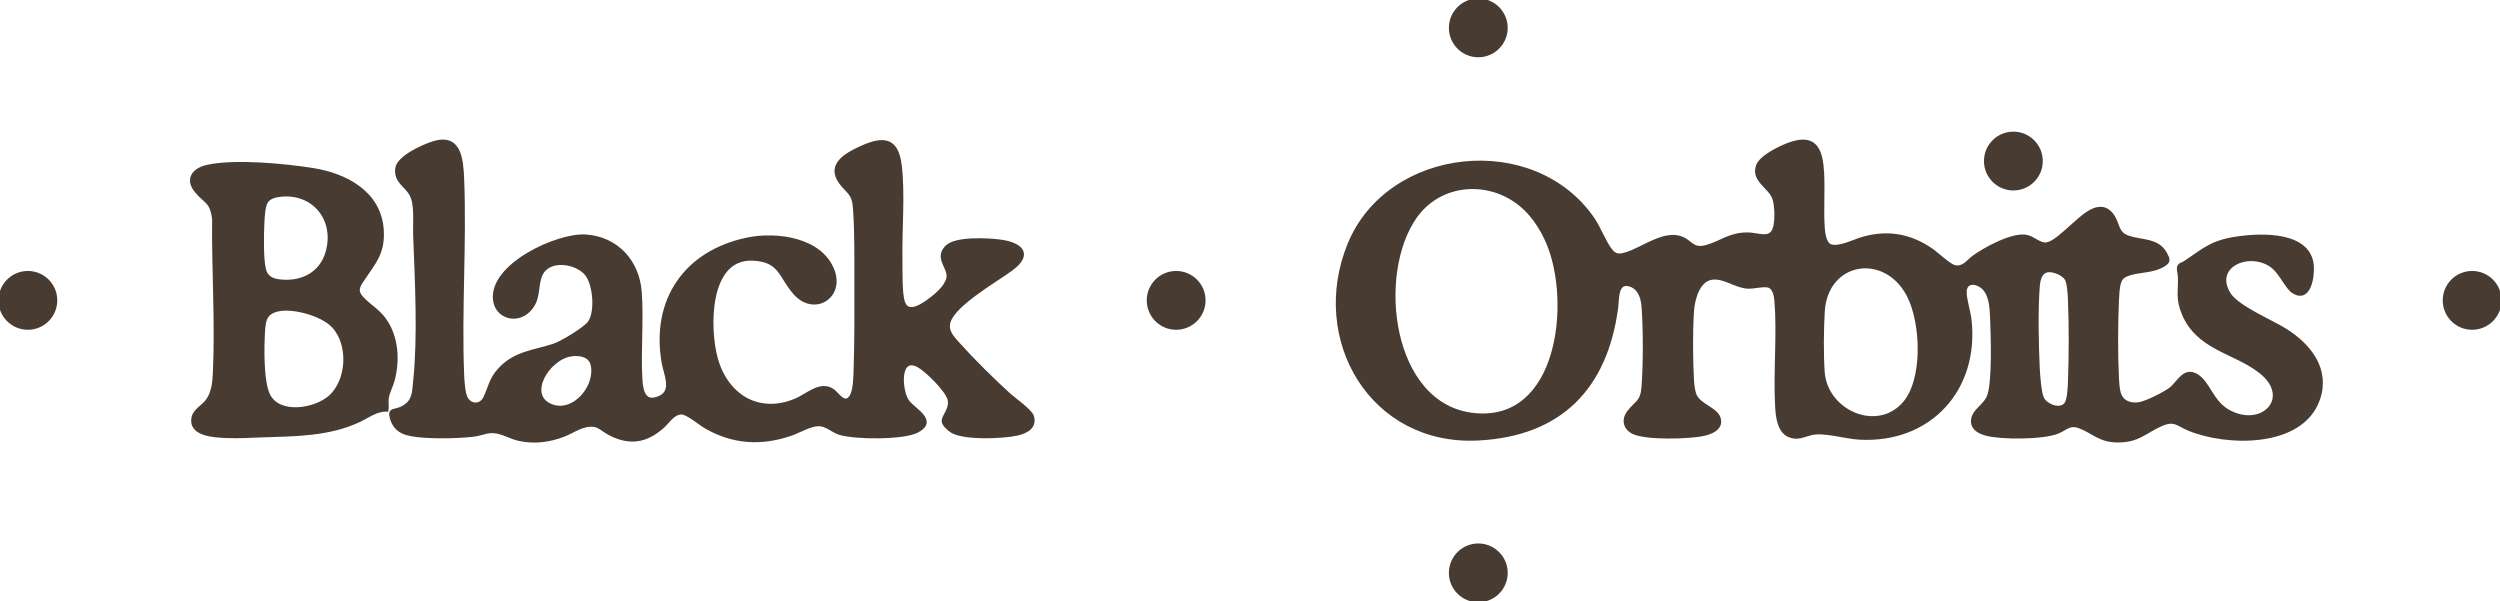
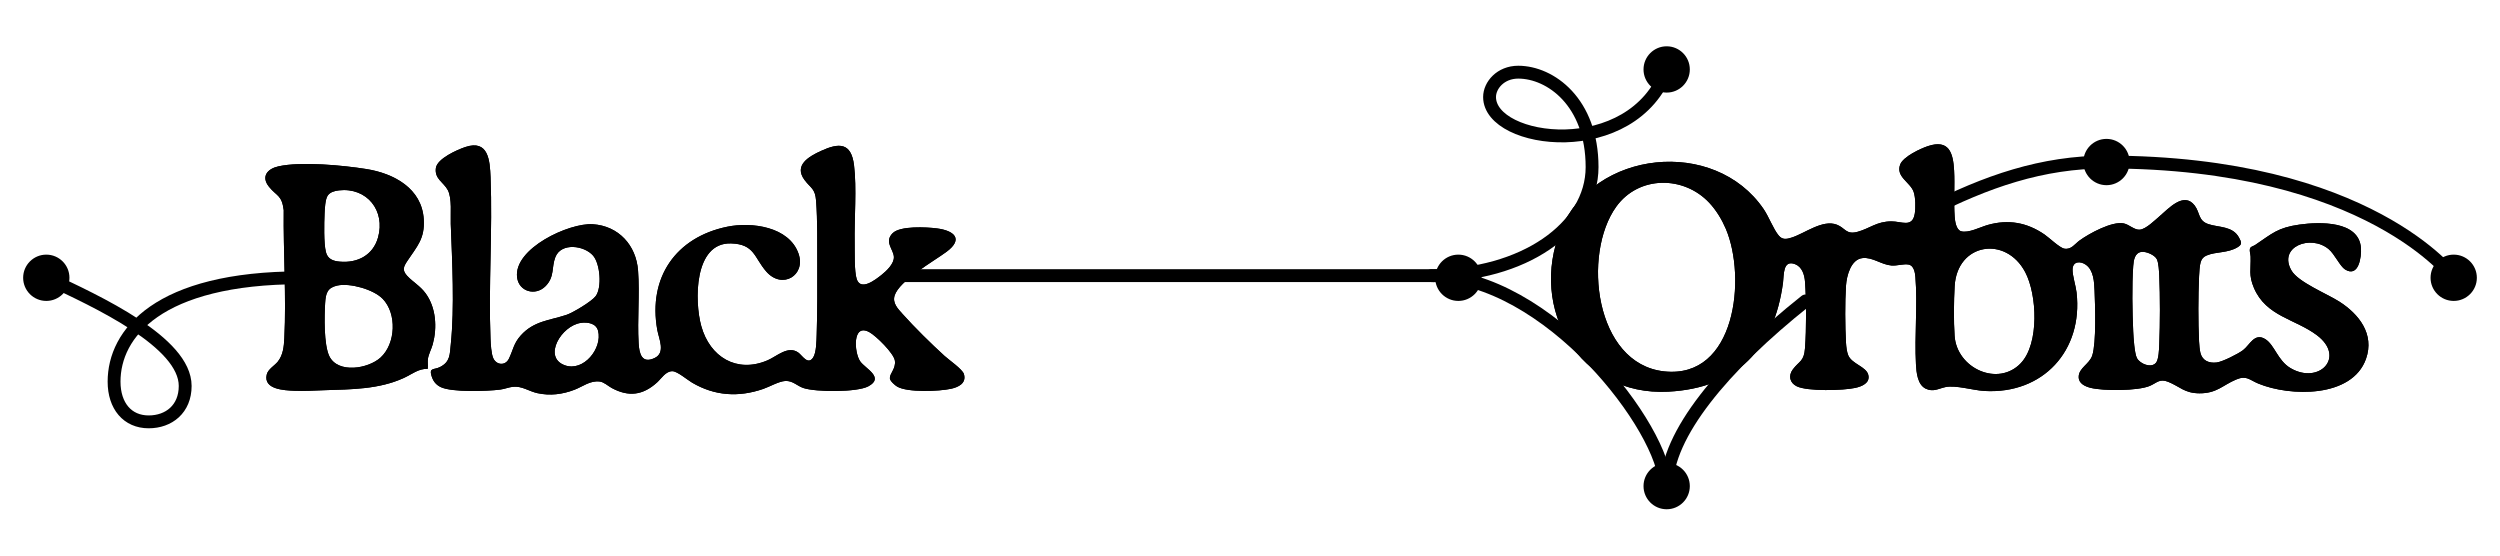
- <svg xmlns="http://www.w3.org/2000/svg" id="Layer_2" data-name="Layer 2" viewBox="0 0 807.5 194.04" fill="#483C32" stroke="#483C32">
-   <g id="Layer_4" data-name="Layer 4">
-     <g>
-       <circle cx="477.49" cy="9" r="9" />
-       <circle cx="477.49" cy="185.04" r="9" />
-       <circle cx="379.9" cy="97.02" r="9" />
-       <circle cx="650.32" cy="52.02" r="9" />
-       <circle cx="798.5" cy="97.02" r="9" />
-       <circle cx="9" cy="97.02" r="9" />
-       <path d="M117.02,96.32c2.23,2.42,5.04,3.88,7.18,6.82,4.05,5.56,4.52,13.25,2.76,19.75-.5,1.83-1.65,3.92-1.89,5.72-.18,1.31.11,2.57-.07,3.85-3.55-.13-6.15,2.09-9.17,3.49-9.77,4.51-20.43,4.47-31.02,4.82-3.86.13-7.78.39-11.67.22s-12.08-.48-10.74-6.28c.49-2.12,3.07-3.48,4.33-5.07,2.07-2.61,2.36-5.91,2.52-9.14.79-16.3-.43-33.4-.24-49.74-.75-5.95-2.7-5.35-5.71-9.07-3.22-3.99-.61-7.02,3.69-7.96,8.86-1.94,25-.41,34.14,1.05,10.65,1.69,21.61,7.5,22.33,19.56.45,7.52-2.59,10.45-6.33,16.09-1.53,2.31-2.2,3.62-.1,5.91ZM90.45,63.08c-1.62.18-3.48.66-4.39,2.1s-1.09,5.05-1.17,6.9c-.16,3.77-.34,11.48.52,14.96.69,2.78,2.79,3.52,5.43,3.75,6.86.61,12.89-2.51,14.83-9.36,2.96-10.43-4.27-19.59-15.22-18.36ZM107.45,105.22c-3.57-3.65-12.73-6.22-17.63-5.13-3.87.86-4.47,3.06-4.7,6.72-.32,5.09-.55,16.35,1.64,20.78,3.37,6.81,15.07,4.86,19.88.52,5.95-5.39,6.44-17.13.82-22.89Z" />
-       <path d="M170.81,100.31c-3.9,3.96-10.35,2.15-11.06-3.37-1.46-11.26,20.26-21.31,29.44-20.7,10.02.66,16.86,8.17,17.59,18.04.69,9.34-.33,18.9.22,28.24.23,3.97,1.19,8.12,6.21,5.74,4.37-2.07,1.67-7.42,1.03-10.97-3.62-20.34,7.24-35.98,27.22-40.08,9.44-1.94,24.03-.05,27.71,10.47,2.94,8.41-6.34,14.07-12.55,6.94-4.74-5.45-4.53-10.63-13.67-10.92-14.5-.45-14.27,22.53-11.59,32.15,3.33,11.97,13.73,18.44,25.75,13.31,3.64-1.55,7.93-5.84,11.93-3.05,1.57,1.09,3.74,5.08,5.8,1.97,1.28-1.93,1.3-6.52,1.38-8.91.3-9.18.26-18.64.24-27.8-.02-7.7.11-16.57-.46-24.2-.36-4.88-2.06-4.88-4.48-8.12-4.28-5.73,1.64-9.13,6.34-11.29,7.09-3.27,11.8-3.3,12.89,5.56,1.14,9.2.08,20.71.24,30.23.06,3.52-.17,11.03.79,13.99,1.55,4.79,7.24.32,9.63-1.57,1.92-1.52,4.98-4.38,4.83-7.05-.16-2.98-3.85-5.83-.47-9.2,2.94-2.93,13.12-2.36,17.12-1.87,6.67.83,10.63,4.06,3.8,9.12-5.01,3.71-18.4,11.22-20.17,17.02-.89,2.93,1.24,5.07,3.07,7.11,4.65,5.21,11.17,11.63,16.36,16.35,1.67,1.52,6.97,5.19,7.52,7.04,1.07,3.61-2.18,5.11-5.04,5.73-4.63,1.01-16.85,1.51-20.9-.85-.86-.5-2.78-2.17-2.85-3.2-.14-1.87,2.4-3.71,1.95-6.88-.41-2.89-7.35-9.69-9.95-11.1-6.68-3.63-5.88,8.03-3.53,11.37,1.99,2.83,9.55,6.25,3.17,9.69-4.41,2.38-20.39,2.27-25.2.69-2.53-.83-4.19-2.93-7.11-2.76-2.49.14-6.07,2.23-8.56,3.09-9.61,3.32-18.88,2.73-27.68-2.45-1.82-1.07-5.74-4.43-7.66-4.44-2.58-.02-4.28,2.87-5.94,4.37-5.5,4.99-11.05,5.73-17.63,2.16-1.42-.77-3.01-2.31-4.66-2.51-3.73-.46-6.57,1.94-9.82,3.19-4.67,1.8-9.5,2.41-14.41,1.33-3.35-.73-6.01-2.87-9.58-2.47-1.54.17-3.28.88-4.96,1.09-5.03.64-18.68,1.1-23.01-.96-1.95-.93-3.03-2.38-3.64-4.43-.97-3.24,1.01-2.23,3.31-3.39,4.02-2.02,3.79-4.97,4.19-8.81,1.5-14.45.54-32.17-.01-46.82-.14-3.69.56-9.96-1.15-13.18-1.61-3.04-5.21-4.32-4.64-8.54.5-3.68,8.31-7.14,11.51-8.2,8.92-2.96,9.5,5.24,9.76,11.76.82,20.72-.84,42.04-.02,62.76.08,2.02.28,5.89,1.09,7.64,1.22,2.66,4.67,3.01,6.06.16,1.67-3.42,1.81-5.92,4.62-9.05,5.09-5.66,11.19-5.82,17.77-8,2.5-.83,9.81-5.23,11.34-7.26,2.52-3.36,1.76-12.58-.99-15.77-3.43-3.97-12.41-5.19-14.67.56-1.56,3.98-.22,7.64-3.82,11.3ZM184.55,114.61c-7.58,1.04-14.94,13.31-6.28,16.47,7.34,2.68,14.73-6.62,12.96-13.41-.76-2.92-4.05-3.43-6.68-3.07Z" />
-       <path d="M668.56,73.58c3.4-2.86,9.45-9.75,13.67-4.16,2.11,2.8,1.29,5.89,5.35,7.23,4.15,1.38,9.42.69,11.87,5.21.99,1.84,1.3,2.63-.53,3.75-3.88,2.36-8.33,1.65-12.06,3.22-1.26.53-1.93,1.32-2.32,2.62s-.55,3.97-.61,5.45c-.35,7.8-.39,17.62,0,25.41.06,1.27.22,3.21.53,4.42.78,3.04,3.35,4.05,6.28,3.71,2.3-.27,8.36-3.35,10.27-4.79,2.63-1.99,4.44-6.9,8.63-4.32,3.66,2.25,4.84,8.34,9.83,11.29,11.06,6.52,21.6-4.23,10.3-12.77-8.42-6.35-19.79-7.31-24.51-18.41-2.14-5.03-1.13-7.23-1.3-12.19-.03-.92-.47-2.12-.28-2.96.21-.95,1.3-1.04,2.05-1.54,6.66-4.47,8.72-6.73,17.24-7.93,7.77-1.09,23.09-1.56,23.9,9.07.26,3.4-.87,11.65-6.15,8.39-1.99-1.23-4.08-5.99-6.43-7.94-6.98-5.8-19.79-.88-14.42,8.36,2.62,4.51,13.72,8.97,18.53,12.03,7.67,4.88,13.82,12.65,10.44,22.26-5.37,15.29-29.58,14.75-41.89,9.64-3.48-1.44-4.55-3.3-8.66-1.55-5.29,2.25-7.47,5.37-14.23,5.34-5.82-.03-7.63-2.66-12.15-4.47-3.36-1.35-4.42.43-7.12,1.58-4.69,2-18.13,2.02-23.08.75-2.08-.54-4.57-1.63-4.59-4.18-.03-3.54,4.18-5.01,5.28-8.39,1.62-4.96,1.12-19.48.89-25.2-.14-3.39-.35-7.95-3.38-10.08-2.15-1.51-5.07-1.39-5.17,1.79-.07,2.39,1.26,6.39,1.56,9.01,2.56,22.56-13.05,39.59-35.81,38.28-4.39-.25-11.26-2.37-15.22-1.5-2.69.59-4.65,1.96-7.52.65-3.31-1.51-3.73-6.39-3.9-9.58-.6-11.13.68-22.95-.22-33.94-.14-1.72-.62-4.41-2.63-4.78-1.96-.36-4.49.54-6.66.37-3.96-.32-7.33-3.32-11.27-2.89-4.54.5-6.16,6.9-6.41,10.67-.43,6.43-.37,15.8,0,22.27.08,1.46.31,3.62.9,4.94,1.48,3.33,6.96,4.33,7.76,7.52s-2.51,4.51-5.05,5.07c-4.67,1.03-18.59,1.42-22.76-.62-2.77-1.36-3.34-4.15-1.52-6.57,2.55-3.4,4.34-2.99,4.73-8.31.54-7.3.54-18.51-.01-25.85-.2-2.62-1.13-5.69-3.82-6.74-4.89-1.91-4.34,4.38-4.72,7.19-3.45,25.73-17.98,40.96-44.6,42.37-34.63,1.84-54.38-32.25-41.8-62.92,12.74-31.06,59.72-36.11,78.85-8.08,2.04,2.99,3.84,7.89,5.88,10.3,1.47,1.74,3.07,1.42,5.03.79,5.18-1.65,12.04-7.16,17.6-5,3.26,1.27,3.55,3.98,8.02,2.76,4.8-1.32,7.4-4.03,13.15-4.06,3.96-.02,8.14,2.56,9.08-2.93.39-2.28.33-6.33-.42-8.53-1.28-3.77-7.02-5.84-5.25-10.62,1.13-3.05,7.8-6.19,10.8-7.18,8.16-2.71,9.8,2.56,10.18,9.48.32,5.85-.2,12.14.22,17.98.12,1.67.56,5.05,2.46,5.63,2.81.87,7.58-1.65,10.4-2.44,8.02-2.26,15.21-.98,22.05,3.7,1.84,1.26,5.92,5.22,7.74,5.52,2.71.45,4.02-1.81,5.92-3.19,3.72-2.7,12.62-7.57,17.16-6.63,2.12.44,4.2,2.66,6.28,2.44,2.43-.26,5.83-3.69,7.68-5.25ZM493.51,68.36c-9.94-10.63-27.44-10.64-36.19,1.5-13.24,18.39-8.4,61.09,18.64,64.03,27.93,3.04,32.01-36.52,23.97-55.43-1.52-3.58-3.75-7.26-6.42-10.1ZM614.64,130.67c7.19-7.58,6.31-26.6,1.69-35.35-7.57-14.34-26.49-11.28-27.44,5.42-.33,5.75-.41,13.62-.02,19.35.86,12.63,16.88,19.96,25.77,10.59ZM661.64,87.43c-2.74.26-3.16,3.24-3.32,5.46-.55,7.49-.35,18.03,0,25.61.1,2.26.5,8.48,1.45,10.24,1.23,2.28,5.6,4.02,7.42,1.78,1.05-1.29,1.18-5.29,1.25-7.06.32-8.43.35-18.34,0-26.77-.07-1.61-.26-5.15-.96-6.45-.87-1.63-4.05-2.99-5.84-2.81Z" />
-     </g>
+ <svg xmlns="http://www.w3.org/2000/svg" viewBox="0 0 972 216">
+   <defs>
+     <style>.d{fill:none;stroke:#000;stroke-linecap:round;stroke-linejoin:round;stroke-width:5px;}</style>
+   </defs>
+   <g id="a">
+     <path d="M158.32,107.26c2.23,2.42,5.04,3.88,7.18,6.82,4.05,5.56,4.52,13.25,2.76,19.75-.5,1.83-1.65,3.92-1.89,5.72-.18,1.31.11,2.57-.07,3.85-3.55-.13-6.15,2.09-9.17,3.49-9.77,4.51-20.43,4.47-31.02,4.82-3.86.13-7.78.39-11.67.22s-12.08-.48-10.74-6.28c.49-2.12,3.07-3.48,4.33-5.07,2.07-2.61,2.36-5.91,2.52-9.14.79-16.3-.43-33.4-.24-49.74-.75-5.95-2.7-5.35-5.71-9.07-3.22-3.99-.61-7.02,3.69-7.96,8.86-1.94,25-.41,34.14,1.05,10.65,1.69,21.61,7.5,22.33,19.56.45,7.52-2.59,10.45-6.33,16.09-1.53,2.31-2.2,3.62-.1,5.91ZM131.75,74.02c-1.62.18-3.48.66-4.39,2.1s-1.09,5.05-1.17,6.9c-.16,3.77-.34,11.48.52,14.96.69,2.78,2.79,3.52,5.43,3.75,6.86.61,12.89-2.51,14.83-9.36,2.96-10.43-4.27-19.59-15.22-18.36ZM148.75,116.15c-3.57-3.65-12.73-6.22-17.63-5.13-3.87.86-4.47,3.06-4.7,6.72-.32,5.09-.55,16.35,1.64,20.78,3.37,6.81,15.07,4.86,19.88.52,5.95-5.39,6.44-17.13.82-22.89Z" />
+     <path d="M212.11,111.25c-3.9,3.96-10.35,2.15-11.06-3.37-1.46-11.26,20.26-21.31,29.44-20.7,10.02.66,16.86,8.17,17.59,18.04.69,9.34-.33,18.9.22,28.24.23,3.97,1.19,8.12,6.21,5.74,4.37-2.07,1.67-7.42,1.03-10.97-3.62-20.34,7.24-35.98,27.22-40.08,9.44-1.94,24.03-.05,27.71,10.47,2.94,8.41-6.34,14.07-12.55,6.94-4.74-5.45-4.53-10.63-13.67-10.92-14.5-.45-14.27,22.53-11.59,32.15,3.33,11.97,13.73,18.44,25.75,13.31,3.64-1.55,7.93-5.84,11.93-3.05,1.57,1.09,3.74,5.08,5.8,1.97,1.28-1.93,1.3-6.52,1.38-8.91.3-9.18.26-18.64.24-27.8-.02-7.7.11-16.57-.46-24.2-.36-4.88-2.06-4.88-4.48-8.12-4.28-5.73,1.64-9.13,6.34-11.29,7.09-3.27,11.8-3.3,12.89,5.56s.08,20.71.24,30.23c.06,3.52-.17,11.03.79,13.99,1.55,4.79,7.24.32,9.63-1.57,1.92-1.52,4.98-4.38,4.83-7.05-.16-2.98-3.85-5.83-.47-9.2,2.94-2.93,13.12-2.36,17.12-1.87,6.67.83,10.63,4.06,3.8,9.12-5.01,3.71-18.4,11.22-20.17,17.02-.89,2.93,1.24,5.07,3.07,7.11,4.65,5.21,11.17,11.63,16.36,16.35,1.67,1.52,6.97,5.19,7.52,7.04,1.07,3.61-2.18,5.11-5.04,5.73-4.63,1.01-16.85,1.51-20.9-.85-.86-.5-2.78-2.17-2.85-3.2-.14-1.87,2.4-3.71,1.95-6.88-.41-2.89-7.35-9.69-9.95-11.1-6.68-3.63-5.88,8.03-3.53,11.37,1.99,2.83,9.55,6.25,3.17,9.69-4.41,2.38-20.39,2.27-25.2.69-2.53-.83-4.19-2.93-7.11-2.76-2.49.14-6.07,2.23-8.56,3.09-9.61,3.32-18.88,2.73-27.68-2.45-1.82-1.07-5.74-4.43-7.66-4.44-2.58-.02-4.28,2.87-5.94,4.37-5.5,4.99-11.05,5.73-17.63,2.16-1.42-.77-3.01-2.31-4.66-2.51-3.73-.46-6.57,1.94-9.82,3.19-4.67,1.8-9.5,2.41-14.41,1.33-3.35-.73-6.01-2.87-9.58-2.47-1.54.17-3.28.88-4.96,1.09-5.03.64-18.68,1.1-23.01-.96-1.95-.93-3.03-2.38-3.64-4.43-.97-3.24,1.01-2.23,3.31-3.39,4.02-2.02,3.79-4.97,4.19-8.81,1.5-14.45.54-32.17-.01-46.82-.14-3.69.56-9.96-1.15-13.18-1.61-3.04-5.21-4.32-4.64-8.54.5-3.68,8.31-7.14,11.51-8.2,8.92-2.96,9.5,5.24,9.76,11.76.82,20.72-.84,42.04-.02,62.76.08,2.02.28,5.89,1.09,7.64,1.22,2.66,4.67,3.01,6.06.16,1.67-3.42,1.81-5.92,4.62-9.05,5.09-5.66,11.19-5.82,17.77-8,2.5-.83,9.81-5.23,11.34-7.26,2.52-3.36,1.76-12.58-.99-15.77-3.43-3.97-12.41-5.19-14.67.56-1.56,3.98-.22,7.64-3.82,11.3ZM225.85,125.54c-7.58,1.04-14.94,13.31-6.28,16.47,7.34,2.68,14.73-6.62,12.96-13.41-.76-2.92-4.05-3.43-6.68-3.07Z" />
+     <path d="M839.63,84.08c3.4-2.86,9.45-9.75,13.67-4.16,2.11,2.8,1.29,5.89,5.35,7.23s9.42.69,11.87,5.21c.99,1.84,1.3,2.63-.53,3.75-3.88,2.36-8.33,1.65-12.06,3.22-1.26.53-1.93,1.32-2.32,2.62s-.55,3.97-.61,5.45c-.35,7.8-.39,17.62,0,25.41.06,1.27.22,3.21.53,4.42.78,3.04,3.35,4.05,6.28,3.71,2.3-.27,8.36-3.35,10.27-4.79,2.63-1.99,4.44-6.9,8.63-4.32,3.66,2.25,4.84,8.34,9.83,11.29,11.06,6.52,21.6-4.23,10.3-12.77-8.42-6.35-19.79-7.31-24.51-18.41-2.14-5.03-1.13-7.23-1.3-12.19-.03-.92-.47-2.12-.28-2.96.21-.95,1.3-1.04,2.05-1.54,6.66-4.47,8.72-6.73,17.24-7.93,7.77-1.09,23.09-1.56,23.9,9.07.26,3.4-.87,11.65-6.15,8.39-1.99-1.23-4.08-5.99-6.43-7.94-6.98-5.8-19.79-.88-14.42,8.36,2.62,4.51,13.72,8.97,18.53,12.03,7.67,4.88,13.82,12.65,10.44,22.26-5.37,15.29-29.58,14.75-41.89,9.64-3.48-1.44-4.55-3.3-8.66-1.55-5.29,2.25-7.47,5.37-14.23,5.34-5.82-.03-7.63-2.66-12.15-4.47-3.36-1.35-4.42.43-7.12,1.58-4.69,2-18.13,2.02-23.08.75-2.08-.54-4.57-1.63-4.59-4.18-.03-3.54,4.18-5.01,5.28-8.39,1.62-4.96,1.12-19.48.89-25.2-.14-3.39-.35-7.95-3.38-10.08-2.15-1.51-5.07-1.39-5.17,1.79-.07,2.39,1.26,6.39,1.56,9.01,2.56,22.56-13.05,39.59-35.81,38.28-4.39-.25-11.26-2.37-15.22-1.5-2.69.59-4.65,1.96-7.52.65-3.31-1.51-3.73-6.39-3.9-9.58-.6-11.13.68-22.95-.22-33.94-.14-1.72-.62-4.41-2.63-4.78-1.96-.36-4.49.54-6.66.37-3.96-.32-7.33-3.32-11.27-2.89-4.54.5-6.16,6.9-6.41,10.67-.43,6.43-.37,15.8,0,22.27.08,1.46.31,3.62.9,4.94,1.48,3.33,6.96,4.33,7.76,7.52s-2.51,4.51-5.05,5.07c-4.67,1.03-18.59,1.42-22.76-.62-2.77-1.36-3.34-4.15-1.52-6.57,2.55-3.4,4.34-2.99,4.73-8.31.54-7.3.54-18.51-.01-25.85-.2-2.62-1.13-5.69-3.82-6.74-4.89-1.91-4.34,4.38-4.72,7.19-3.45,25.73-17.98,40.96-44.6,42.37-34.63,1.84-54.38-32.25-41.8-62.92,12.74-31.06,59.72-36.11,78.85-8.08,2.04,2.99,3.84,7.89,5.88,10.3,1.47,1.74,3.07,1.42,5.03.79,5.18-1.65,12.04-7.16,17.6-5,3.26,1.27,3.55,3.98,8.02,2.76,4.8-1.32,7.4-4.03,13.15-4.06,3.96-.02,8.14,2.56,9.08-2.93.39-2.28.33-6.33-.42-8.53-1.28-3.77-7.02-5.84-5.25-10.62,1.13-3.05,7.8-6.19,10.8-7.18,8.16-2.71,9.8,2.56,10.18,9.48.32,5.85-.2,12.14.22,17.98.12,1.67.56,5.05,2.46,5.63,2.81.87,7.58-1.65,10.4-2.44,8.02-2.26,15.21-.98,22.05,3.7,1.84,1.26,5.92,5.22,7.74,5.52,2.71.45,4.02-1.81,5.92-3.19,3.72-2.7,12.62-7.57,17.16-6.63,2.12.44,4.2,2.66,6.28,2.44,2.43-.26,5.83-3.69,7.68-5.25ZM664.58,78.86c-9.94-10.63-27.44-10.64-36.19,1.5-13.24,18.39-8.4,61.09,18.64,64.03,27.93,3.04,32.01-36.52,23.97-55.43-1.52-3.58-3.75-7.26-6.42-10.1ZM785.72,141.17c7.19-7.58,6.31-26.6,1.69-35.35-7.57-14.34-26.49-11.28-27.44,5.42-.33,5.75-.41,13.62-.02,19.35.86,12.63,16.88,19.96,25.77,10.59ZM832.72,97.93c-2.74.26-3.16,3.24-3.32,5.46-.55,7.49-.35,18.03,0,25.61.1,2.26.5,8.48,1.45,10.24,1.23,2.28,5.6,4.02,7.42,1.78,1.05-1.29,1.18-5.29,1.25-7.06.32-8.43.35-18.34,0-26.77-.07-1.61-.26-5.15-.96-6.45-.87-1.63-4.05-2.99-5.84-2.81Z" />
+   </g>
+   <g id="b">
+     <path d="M158.32,107.26c2.23,2.42,5.04,3.88,7.18,6.82,4.05,5.56,4.52,13.25,2.76,19.75-.5,1.83-1.65,3.92-1.89,5.72-.18,1.31.11,2.57-.07,3.85-3.55-.13-6.15,2.09-9.17,3.49-9.77,4.51-20.43,4.47-31.02,4.82-3.86.13-7.78.39-11.67.22s-12.08-.48-10.74-6.28c.49-2.12,3.07-3.48,4.33-5.07,2.07-2.61,2.36-5.91,2.52-9.14.79-16.3-.43-33.4-.24-49.74-.75-5.95-2.7-5.35-5.71-9.07-3.22-3.99-.61-7.02,3.69-7.96,8.86-1.94,25-.41,34.14,1.05,10.65,1.69,21.61,7.5,22.33,19.56.45,7.52-2.59,10.45-6.33,16.09-1.53,2.31-2.2,3.62-.1,5.91ZM131.75,74.02c-1.62.18-3.48.66-4.39,2.1s-1.09,5.05-1.17,6.9c-.16,3.77-.34,11.48.52,14.96.69,2.78,2.79,3.52,5.43,3.75,6.86.61,12.89-2.51,14.83-9.36,2.96-10.43-4.27-19.59-15.22-18.36ZM148.75,116.15c-3.57-3.65-12.73-6.22-17.63-5.13-3.87.86-4.47,3.06-4.7,6.72-.32,5.09-.55,16.35,1.64,20.78,3.37,6.81,15.07,4.86,19.88.52,5.95-5.39,6.44-17.13.82-22.89Z" />
+     <path d="M212.11,111.25c-3.9,3.96-10.35,2.15-11.06-3.37-1.46-11.26,20.26-21.31,29.44-20.7,10.02.66,16.86,8.17,17.59,18.04.69,9.34-.33,18.9.22,28.24.23,3.97,1.19,8.12,6.21,5.74,4.37-2.07,1.67-7.42,1.03-10.97-3.62-20.34,7.24-35.98,27.22-40.08,9.44-1.94,24.03-.05,27.71,10.47,2.94,8.41-6.34,14.07-12.55,6.94-4.74-5.45-4.53-10.63-13.67-10.92-14.5-.45-14.27,22.53-11.59,32.15,3.33,11.97,13.73,18.44,25.75,13.31,3.64-1.55,7.93-5.84,11.93-3.05,1.57,1.09,3.74,5.08,5.8,1.97,1.28-1.93,1.3-6.52,1.38-8.91.3-9.18.26-18.64.24-27.8-.02-7.7.11-16.57-.46-24.2-.36-4.88-2.06-4.88-4.48-8.12-4.28-5.73,1.64-9.13,6.34-11.29,7.09-3.27,11.8-3.3,12.89,5.56s.08,20.71.24,30.23c.06,3.52-.17,11.03.79,13.99,1.55,4.79,7.24.32,9.63-1.57,1.92-1.52,4.98-4.38,4.83-7.05-.16-2.98-3.85-5.83-.47-9.2,2.94-2.93,13.12-2.36,17.12-1.87,6.67.83,10.63,4.06,3.8,9.12-5.01,3.71-18.4,11.22-20.17,17.02-.89,2.93,1.24,5.07,3.07,7.11,4.65,5.21,11.17,11.63,16.36,16.35,1.67,1.52,6.97,5.19,7.52,7.04,1.07,3.61-2.18,5.11-5.04,5.73-4.63,1.01-16.85,1.51-20.9-.85-.86-.5-2.78-2.17-2.85-3.2-.14-1.87,2.4-3.71,1.95-6.88-.41-2.89-7.35-9.69-9.95-11.1-6.68-3.63-5.88,8.03-3.53,11.37,1.99,2.83,9.55,6.25,3.17,9.69-4.41,2.38-20.39,2.27-25.2.69-2.53-.83-4.19-2.93-7.11-2.76-2.49.14-6.07,2.23-8.56,3.09-9.61,3.32-18.88,2.73-27.68-2.45-1.82-1.07-5.74-4.43-7.66-4.44-2.58-.02-4.28,2.87-5.94,4.37-5.5,4.99-11.05,5.73-17.63,2.16-1.42-.77-3.01-2.31-4.66-2.51-3.73-.46-6.57,1.94-9.82,3.19-4.67,1.8-9.5,2.41-14.41,1.33-3.35-.73-6.01-2.87-9.58-2.47-1.54.17-3.28.88-4.96,1.09-5.03.64-18.68,1.1-23.01-.96-1.95-.93-3.03-2.38-3.64-4.43-.97-3.24,1.01-2.23,3.31-3.39,4.02-2.02,3.79-4.97,4.19-8.81,1.5-14.45.54-32.17-.01-46.82-.14-3.69.56-9.96-1.15-13.18-1.61-3.04-5.21-4.32-4.64-8.54.5-3.68,8.31-7.14,11.51-8.2,8.92-2.96,9.5,5.24,9.76,11.76.82,20.72-.84,42.04-.02,62.76.08,2.02.28,5.89,1.09,7.64,1.22,2.66,4.67,3.01,6.06.16,1.67-3.42,1.81-5.92,4.62-9.05,5.09-5.66,11.19-5.82,17.77-8,2.5-.83,9.81-5.23,11.34-7.26,2.52-3.36,1.76-12.58-.99-15.77-3.43-3.97-12.41-5.19-14.67.56-1.56,3.98-.22,7.64-3.82,11.3ZM225.85,125.54c-7.58,1.04-14.94,13.31-6.28,16.47,7.34,2.68,14.73-6.62,12.96-13.41-.76-2.92-4.05-3.43-6.68-3.07Z" />
+     <path d="M839.63,84.08c3.4-2.86,9.45-9.75,13.67-4.16,2.11,2.8,1.29,5.89,5.35,7.23s9.42.69,11.87,5.21c.99,1.84,1.3,2.63-.53,3.75-3.88,2.36-8.33,1.65-12.06,3.22-1.26.53-1.93,1.32-2.32,2.62s-.55,3.97-.61,5.45c-.35,7.8-.39,17.62,0,25.41.06,1.27.22,3.21.53,4.42.78,3.04,3.35,4.05,6.28,3.71,2.3-.27,8.36-3.35,10.27-4.79,2.63-1.99,4.44-6.9,8.63-4.32,3.66,2.25,4.84,8.34,9.83,11.29,11.06,6.52,21.6-4.23,10.3-12.77-8.42-6.35-19.79-7.31-24.51-18.41-2.14-5.03-1.13-7.23-1.3-12.19-.03-.92-.47-2.12-.28-2.96.21-.95,1.3-1.04,2.05-1.54,6.66-4.47,8.72-6.73,17.24-7.93,7.77-1.09,23.09-1.56,23.9,9.07.26,3.4-.87,11.65-6.15,8.39-1.99-1.23-4.08-5.99-6.43-7.94-6.98-5.8-19.79-.88-14.42,8.36,2.62,4.51,13.72,8.97,18.53,12.03,7.67,4.88,13.82,12.65,10.44,22.26-5.37,15.29-29.58,14.75-41.89,9.64-3.48-1.44-4.55-3.3-8.66-1.55-5.29,2.25-7.47,5.37-14.23,5.34-5.82-.03-7.63-2.66-12.15-4.47-3.36-1.35-4.42.43-7.12,1.58-4.69,2-18.13,2.02-23.08.75-2.08-.54-4.57-1.63-4.59-4.18-.03-3.54,4.18-5.01,5.28-8.39,1.62-4.96,1.12-19.48.89-25.2-.14-3.39-.35-7.95-3.38-10.08-2.15-1.51-5.07-1.39-5.17,1.79-.07,2.39,1.26,6.39,1.56,9.01,2.56,22.56-13.05,39.59-35.81,38.28-4.39-.25-11.26-2.37-15.22-1.5-2.69.59-4.65,1.96-7.52.65-3.31-1.51-3.73-6.39-3.9-9.58-.6-11.13.68-22.95-.22-33.94-.14-1.72-.62-4.41-2.63-4.78-1.96-.36-4.49.54-6.66.37-3.96-.32-7.33-3.32-11.27-2.89-4.54.5-6.16,6.9-6.41,10.67-.43,6.43-.37,15.8,0,22.27.08,1.46.31,3.62.9,4.94,1.48,3.33,6.96,4.33,7.76,7.52s-2.51,4.51-5.05,5.07c-4.67,1.03-18.59,1.42-22.76-.62-2.77-1.36-3.34-4.15-1.52-6.57,2.55-3.4,4.34-2.99,4.73-8.31.54-7.3.54-18.51-.01-25.85-.2-2.62-1.13-5.69-3.82-6.74-4.89-1.91-4.34,4.38-4.72,7.19-3.45,25.73-17.98,40.96-44.6,42.37-34.63,1.84-54.38-32.25-41.8-62.92,12.74-31.06,59.72-36.11,78.85-8.08,2.04,2.99,3.84,7.89,5.88,10.3,1.47,1.74,3.07,1.42,5.03.79,5.18-1.65,12.04-7.16,17.6-5,3.26,1.27,3.55,3.98,8.02,2.76,4.8-1.32,7.4-4.03,13.15-4.06,3.96-.02,8.14,2.56,9.08-2.93.39-2.28.33-6.33-.42-8.53-1.28-3.77-7.02-5.84-5.25-10.62,1.13-3.05,7.8-6.19,10.8-7.18,8.16-2.71,9.8,2.56,10.18,9.48.32,5.85-.2,12.14.22,17.98.12,1.67.56,5.05,2.46,5.63,2.81.87,7.58-1.65,10.4-2.44,8.02-2.26,15.21-.98,22.05,3.7,1.84,1.26,5.92,5.22,7.74,5.52,2.71.45,4.02-1.81,5.92-3.19,3.72-2.7,12.62-7.57,17.16-6.63,2.12.44,4.2,2.66,6.28,2.44,2.43-.26,5.83-3.69,7.68-5.25ZM664.58,78.86c-9.94-10.63-27.44-10.64-36.19,1.5-13.24,18.39-8.4,61.09,18.64,64.03,27.93,3.04,32.01-36.52,23.97-55.43-1.52-3.58-3.75-7.26-6.42-10.1ZM785.72,141.17c7.19-7.58,6.31-26.6,1.69-35.35-7.57-14.34-26.49-11.28-27.44,5.42-.33,5.75-.41,13.62-.02,19.35.86,12.63,16.88,19.96,25.77,10.59ZM832.72,97.93c-2.74.26-3.16,3.24-3.32,5.46-.55,7.49-.35,18.03,0,25.61.1,2.26.5,8.48,1.45,10.24,1.23,2.28,5.6,4.02,7.42,1.78,1.05-1.29,1.18-5.29,1.25-7.06.32-8.43.35-18.34,0-26.77-.07-1.61-.26-5.15-.96-6.45-.87-1.63-4.05-2.99-5.84-2.81Z" />
+     <circle cx="648" cy="27" r="9" />
+     <circle cx="648" cy="189" r="9" />
+     <circle cx="567" cy="108" r="9" />
+     <circle cx="819" cy="63" r="9" />
+     <circle cx="954" cy="108" r="9" />
+     <circle cx="18" cy="108" r="9" />
+   </g>
+   <g id="c">
+     <path class="d" d="M702,117c-32.17,25.61-53.98,52.01-54,72" />
+     <path class="d" d="M954,108s-33.01-45-135-45c-25.06,0-46.72,7.54-69.73,19.31" />
+     <path class="d" d="M556.57,107.17c35.7,0,62.43-18.64,62.43-42.2,0-25.33-16.23-36.91-28.71-36.91-6.87,0-11.15,5.11-11.15,9.66,0,18.2,55.61,25.67,69.06-10.72" />
+     <path class="d" d="M351,107.17h205.57c45.19,0,90.94,59.55,90.94,81.83" />
+     <path class="d" d="M18,108c20.22,9.41,54,25.09,54,42.06,0,8.96-6.35,13.96-14.19,13.96-8.23,0-13.46-6.17-13.46-15.64,0-18.63,17.03-40.38,72.65-40.38" />
  </g>
</svg>
